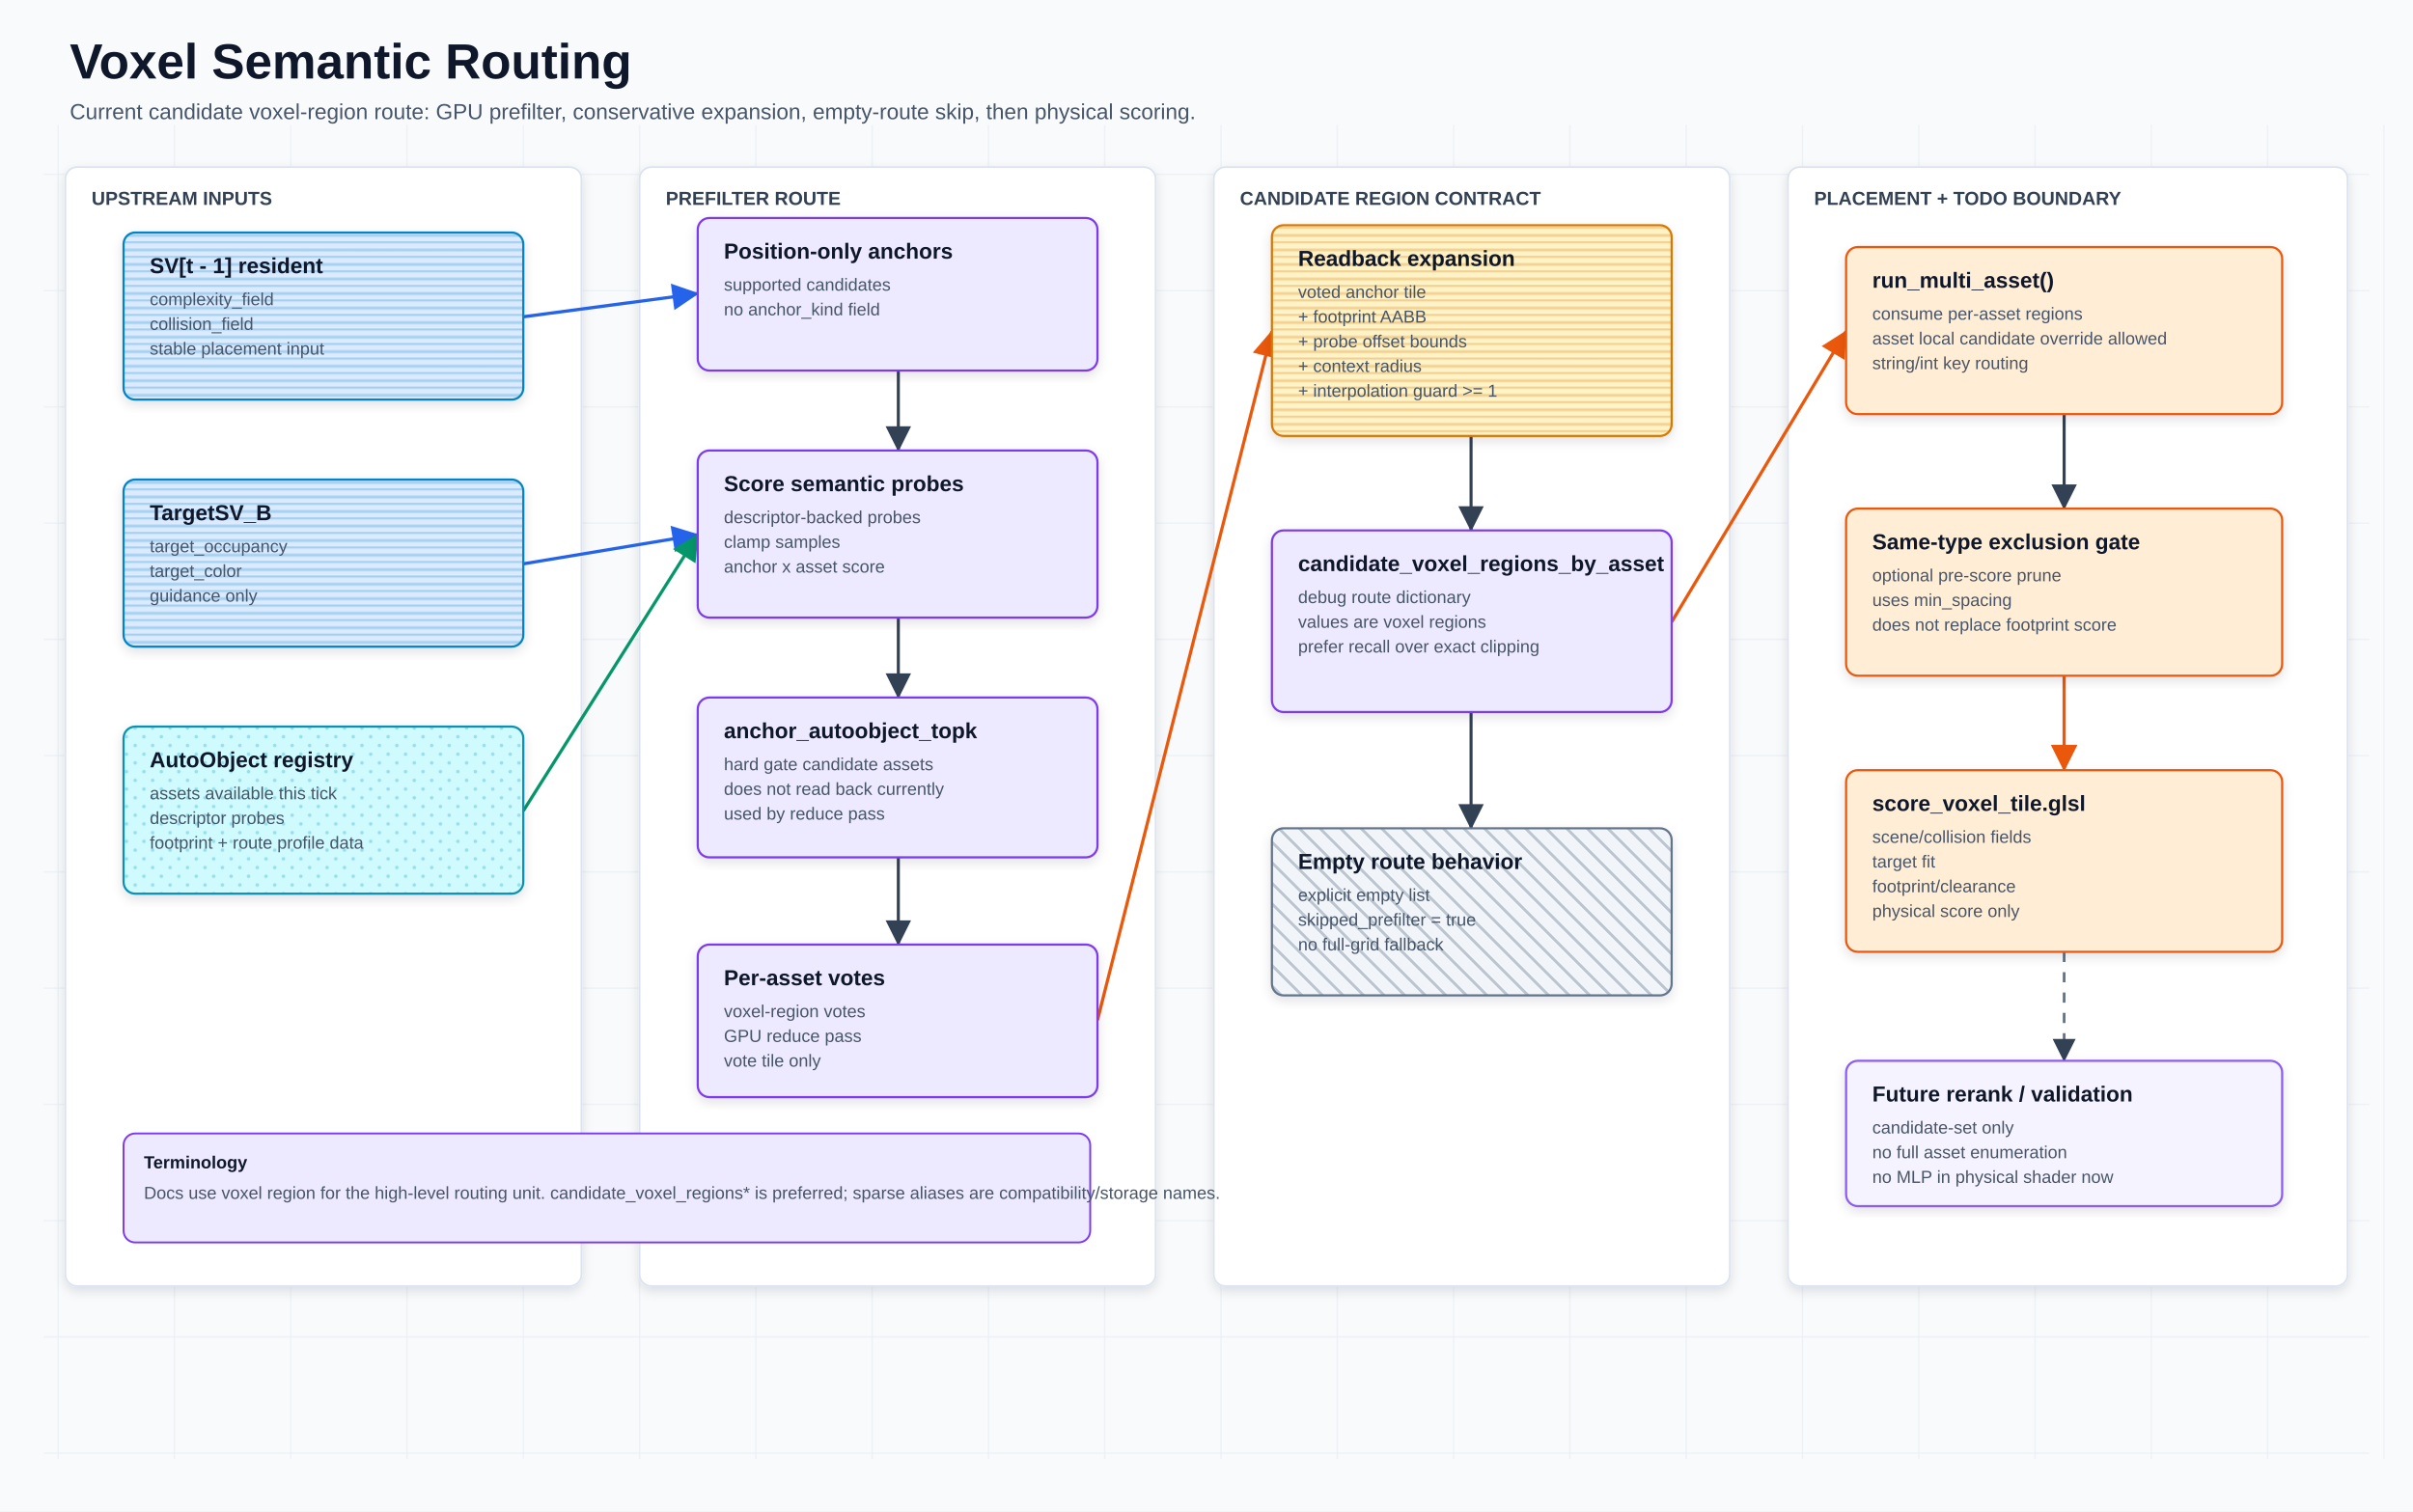
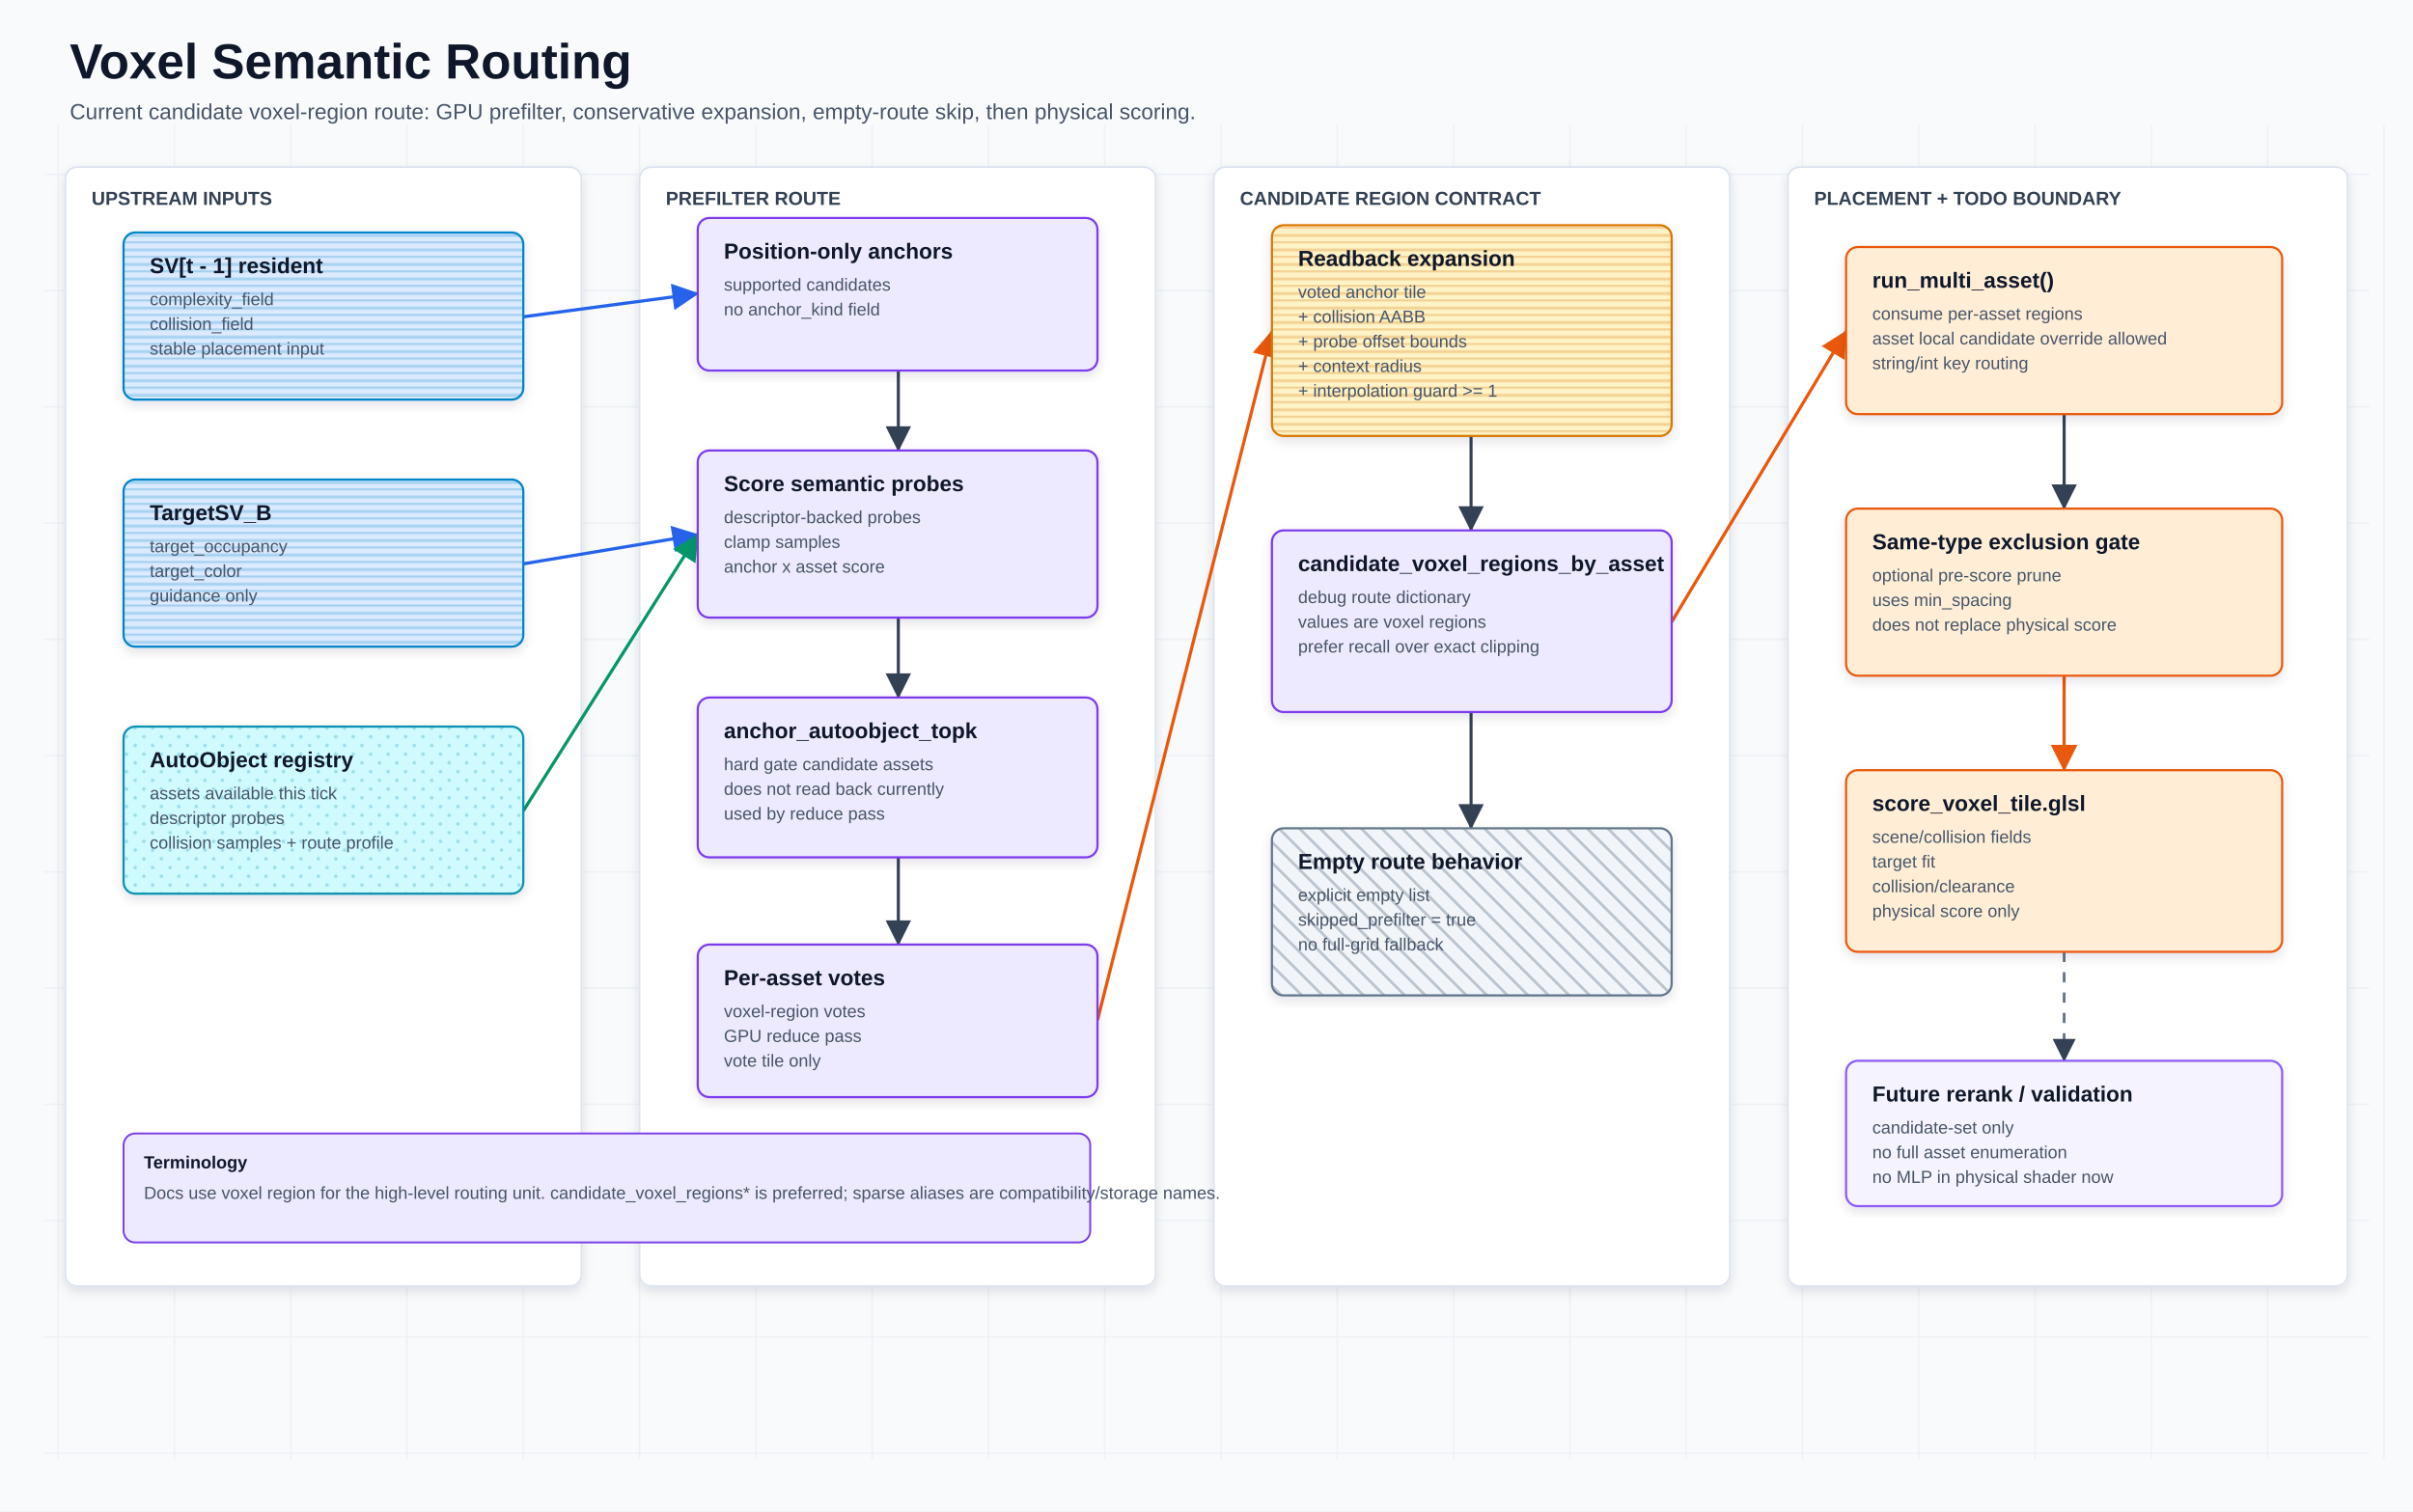
<svg xmlns="http://www.w3.org/2000/svg" width="1660" height="1040" viewBox="0 0 1660 1040" role="img" aria-labelledby="title desc">
  <defs>
    <marker id="arrow" viewBox="0 0 12 12" refX="10.5" refY="6" markerWidth="10" markerHeight="10" orient="auto">
      <path d="M1,1 L11,6 L1,11 Z" fill="#334155" />
    </marker>
    <marker id="arrow-blue" viewBox="0 0 12 12" refX="10.5" refY="6" markerWidth="10" markerHeight="10" orient="auto">
      <path d="M1,1 L11,6 L1,11 Z" fill="#2563eb" />
    </marker>
    <marker id="arrow-green" viewBox="0 0 12 12" refX="10.5" refY="6" markerWidth="10" markerHeight="10" orient="auto">
      <path d="M1,1 L11,6 L1,11 Z" fill="#059669" />
    </marker>
    <marker id="arrow-orange" viewBox="0 0 12 12" refX="10.5" refY="6" markerWidth="10" markerHeight="10" orient="auto">
      <path d="M1,1 L11,6 L1,11 Z" fill="#ea580c" />
    </marker>
    <filter id="shadow" x="-8%" y="-8%" width="116%" height="116%">
      <feDropShadow dx="0" dy="3" stdDeviation="4" flood-color="#0f172a" flood-opacity="0.12" />
    </filter>
    <pattern id="autoobject-dot-bg" patternUnits="userSpaceOnUse" width="12" height="12">
      <rect width="12" height="12" fill="#cffafe" />
      <circle cx="3" cy="3" r="1.25" fill="#0891b2" opacity="0.256" />
      <circle cx="9" cy="9" r="1.25" fill="#0891b2" opacity="0.256" />
    </pattern>
    <pattern id="descriptor-grid" patternUnits="userSpaceOnUse" width="9.333" height="9.333">
      <rect width="9.333" height="9.333" fill="#dcfce7" />
      <path d="M4.667 0H0V4.667" stroke="#16a34a" stroke-width="0.333" opacity="0.258" />
      <path d="M0 4.667L4.667 0" stroke="#16a34a" stroke-width="0.333" opacity="0.258" />
    </pattern>
    <pattern id="sv-stripe-blue" patternUnits="userSpaceOnUse" width="10" height="10">
      <rect width="10" height="10" fill="#dbeafe" />
      <rect y="1" width="10" height="2" fill="#0284c7" opacity="0.235" />
      <rect y="6" width="10" height="1.5" fill="#0284c7" opacity="0.235" />
    </pattern>
    <pattern id="sv-stripe-amber" patternUnits="userSpaceOnUse" width="10" height="10">
      <rect width="10" height="10" fill="#fef3c7" />
      <rect y="1" width="10" height="2" fill="#d97706" opacity="0.264" />
      <rect y="6" width="10" height="1.5" fill="#d97706" opacity="0.264" />
    </pattern>
    <pattern id="note-hatch" patternUnits="userSpaceOnUse" width="10" height="10" patternTransform="rotate(45)">
      <rect width="10" height="10" fill="#f1f5f9" />
      <rect x="0" y="0" width="10" height="2" fill="#64748b" opacity="0.362" />
    </pattern>
  </defs>
  <style>
    :root { color-scheme: light; }
    .bg { fill: #f8fafc; }
    .grid { stroke: #e2e8f0; stroke-width: 1; opacity: 0.7; }
    .title { fill: #0f172a; font: 700 34px "Segoe UI", "Microsoft YaHei", Arial, sans-serif; letter-spacing: 0; }
    .subtitle { fill: #475569; font: 500 15px "Segoe UI", "Microsoft YaHei", Arial, sans-serif; letter-spacing: 0; }
    .lane-title { fill: #334155; font: 700 13px "Segoe UI", "Microsoft YaHei", Arial, sans-serif; letter-spacing: 0; }
    .node-title { fill: #0f172a; font: 700 15px "Segoe UI", "Microsoft YaHei", Arial, sans-serif; letter-spacing: 0; }
    .small { fill: #475569; font: 500 12px "Segoe UI", "Microsoft YaHei", Arial, sans-serif; letter-spacing: 0; }
    .mono { fill: #334155; font: 600 11px Consolas, "Cascadia Mono", monospace; letter-spacing: 0; }
    .note-text { fill: #0f172a; font: 600 12px "Segoe UI", "Microsoft YaHei", Arial, sans-serif; letter-spacing: 0; }
    .lane { fill: #ffffff; stroke: #dbe3ef; stroke-width: 1.2; filter: url(#shadow); }
    .node { stroke-width: 1.5; filter: url(#shadow); }
    .edge { stroke: #334155; stroke-width: 2.1; fill: none; marker-end: url(#arrow); }
    .edge-blue { stroke: #2563eb; stroke-width: 2.2; fill: none; marker-end: url(#arrow-blue); }
    .edge-green { stroke: #059669; stroke-width: 2.2; fill: none; marker-end: url(#arrow-green); }
    .edge-orange { stroke: #ea580c; stroke-width: 2.2; fill: none; marker-end: url(#arrow-orange); }
    .edge-dash { stroke: #64748b; stroke-width: 1.9; fill: none; stroke-dasharray: 7 7; marker-end: url(#arrow); }
    .edge-warn { stroke: #dc2626; stroke-width: 2; fill: none; stroke-dasharray: 8 6; marker-end: url(#arrow); }
  </style>
  <rect class="bg" x="0" y="0" width="1660" height="1040" />
  <g opacity="0.65">
    <line class="grid" x1="40" y1="86" x2="40" y2="1004" />
    <line class="grid" x1="120" y1="86" x2="120" y2="1004" />
    <line class="grid" x1="200" y1="86" x2="200" y2="1004" />
    <line class="grid" x1="280" y1="86" x2="280" y2="1004" />
    <line class="grid" x1="360" y1="86" x2="360" y2="1004" />
    <line class="grid" x1="440" y1="86" x2="440" y2="1004" />
    <line class="grid" x1="520" y1="86" x2="520" y2="1004" />
    <line class="grid" x1="600" y1="86" x2="600" y2="1004" />
    <line class="grid" x1="680" y1="86" x2="680" y2="1004" />
    <line class="grid" x1="760" y1="86" x2="760" y2="1004" />
    <line class="grid" x1="840" y1="86" x2="840" y2="1004" />
    <line class="grid" x1="920" y1="86" x2="920" y2="1004" />
    <line class="grid" x1="1000" y1="86" x2="1000" y2="1004" />
    <line class="grid" x1="1080" y1="86" x2="1080" y2="1004" />
    <line class="grid" x1="1160" y1="86" x2="1160" y2="1004" />
    <line class="grid" x1="1240" y1="86" x2="1240" y2="1004" />
    <line class="grid" x1="1320" y1="86" x2="1320" y2="1004" />
    <line class="grid" x1="1400" y1="86" x2="1400" y2="1004" />
    <line class="grid" x1="1480" y1="86" x2="1480" y2="1004" />
    <line class="grid" x1="1560" y1="86" x2="1560" y2="1004" />
    <line class="grid" x1="1640" y1="86" x2="1640" y2="1004" />
    <line class="grid" x1="30" y1="120" x2="1630" y2="120" />
    <line class="grid" x1="30" y1="200" x2="1630" y2="200" />
    <line class="grid" x1="30" y1="280" x2="1630" y2="280" />
    <line class="grid" x1="30" y1="360" x2="1630" y2="360" />
    <line class="grid" x1="30" y1="440" x2="1630" y2="440" />
    <line class="grid" x1="30" y1="520" x2="1630" y2="520" />
    <line class="grid" x1="30" y1="600" x2="1630" y2="600" />
    <line class="grid" x1="30" y1="680" x2="1630" y2="680" />
    <line class="grid" x1="30" y1="760" x2="1630" y2="760" />
    <line class="grid" x1="30" y1="840" x2="1630" y2="840" />
    <line class="grid" x1="30" y1="920" x2="1630" y2="920" />
    <line class="grid" x1="30" y1="1000" x2="1630" y2="1000" />
  </g>
  <text class="title" x="48" y="54">Voxel Semantic Routing</text>
  <text class="subtitle" x="48" y="82">Current candidate voxel-region route: GPU prefilter, conservative expansion, empty-route skip, then physical scoring.</text>
  <g>
    <rect class="lane" x="45" y="115" width="355" height="770" rx="8" />
    <text class="lane-title" x="63" y="141">UPSTREAM INPUTS</text>
    <rect class="lane" x="440" y="115" width="355" height="770" rx="8" />
    <text class="lane-title" x="458" y="141">PREFILTER ROUTE</text>
    <rect class="lane" x="835" y="115" width="355" height="770" rx="8" />
    <text class="lane-title" x="853" y="141">CANDIDATE REGION CONTRACT</text>
    <rect class="lane" x="1230" y="115" width="385" height="770" rx="8" />
    <text class="lane-title" x="1248" y="141">PLACEMENT + TODO BOUNDARY</text>
  </g>
  <g>
    <path class="edge-blue" d="M 360 218 L 480 202" />
    <path class="edge-blue" d="M 360 388 L 480 368" />
    <path class="edge-green" d="M 360 558 L 480 368" />
    <path class="edge" d="M 618 255 L 618 310" />
    <path class="edge" d="M 618 425 L 618 480" />
    <path class="edge" d="M 618 590 L 618 650" />
    <path class="edge-orange" d="M 755 702 L 875 228" />
    <path class="edge" d="M 1012 300 L 1012 365" />
    <path class="edge" d="M 1012 490 L 1012 570" />
    <path class="edge-orange" d="M 1150 428 L 1270 228" />
    <path class="edge" d="M 1420 285 L 1420 350" />
    <path class="edge-orange" d="M 1420 465 L 1420 530" />
    <path class="edge-dash" d="M 1420 655 L 1420 730" />
  </g>
  <g>
    <g id="sv[t---1]-resident">
      <rect class="node" x="85" y="160" width="275" height="115" rx="8" fill="url(#sv-stripe-blue)" stroke="#0284c7" />
      <text class="node-title" x="103" y="188">SV[t - 1] resident</text>
      <text class="small">
        <tspan x="103" y="210">complexity_field</tspan>
        <tspan x="103" y="227">collision_field</tspan>
        <tspan x="103" y="244">stable placement input</tspan>
      </text>
    </g>
    <g id="targetsv_b">
      <rect class="node" x="85" y="330" width="275" height="115" rx="8" fill="url(#sv-stripe-blue)" stroke="#0284c7" />
      <text class="node-title" x="103" y="358">TargetSV_B</text>
      <text class="small">
        <tspan x="103" y="380">target_occupancy</tspan>
        <tspan x="103" y="397">target_color</tspan>
        <tspan x="103" y="414">guidance only</tspan>
      </text>
    </g>
    <g id="autoobject-registry">
      <rect class="node" x="85" y="500" width="275" height="115" rx="8" fill="url(#autoobject-dot-bg)" stroke="#0891b2" />
      <text class="node-title" x="103" y="528">AutoObject registry</text>
      <text class="small">
        <tspan x="103" y="550">assets available this tick</tspan>
        <tspan x="103" y="567">descriptor probes</tspan>
-         <tspan x="103" y="584">footprint + route profile data</tspan>
+         <tspan x="103" y="584">collision samples + route profile</tspan>
      </text>
    </g>
    <g id="position-only-anchors">
      <rect class="node" x="480" y="150" width="275" height="105" rx="8" fill="#ede9fe" stroke="#7c3aed" />
      <text class="node-title" x="498" y="178">Position-only anchors</text>
      <text class="small">
        <tspan x="498" y="200">supported candidates</tspan>
        <tspan x="498" y="217">no anchor_kind field</tspan>
      </text>
    </g>
    <g id="score-semantic-probes">
      <rect class="node" x="480" y="310" width="275" height="115" rx="8" fill="#ede9fe" stroke="#7c3aed" />
      <text class="node-title" x="498" y="338">Score semantic probes</text>
      <text class="small">
        <tspan x="498" y="360">descriptor-backed probes</tspan>
        <tspan x="498" y="377">clamp samples</tspan>
        <tspan x="498" y="394">anchor x asset score</tspan>
      </text>
    </g>
    <g id="anchor_autoobject_topk">
      <rect class="node" x="480" y="480" width="275" height="110" rx="8" fill="#ede9fe" stroke="#7c3aed" />
      <text class="node-title" x="498" y="508">anchor_autoobject_topk</text>
      <text class="small">
        <tspan x="498" y="530">hard gate candidate assets</tspan>
        <tspan x="498" y="547">does not read back currently</tspan>
        <tspan x="498" y="564">used by reduce pass</tspan>
      </text>
    </g>
    <g id="per-asset-votes">
      <rect class="node" x="480" y="650" width="275" height="105" rx="8" fill="#ede9fe" stroke="#7c3aed" />
      <text class="node-title" x="498" y="678">Per-asset votes</text>
      <text class="small">
        <tspan x="498" y="700">voxel-region votes</tspan>
        <tspan x="498" y="717">GPU reduce pass</tspan>
        <tspan x="498" y="734">vote tile only</tspan>
      </text>
    </g>
    <g id="readback-expansion">
      <rect class="node" x="875" y="155" width="275" height="145" rx="8" fill="url(#sv-stripe-amber)" stroke="#d97706" />
      <text class="node-title" x="893" y="183">Readback expansion</text>
      <text class="small">
        <tspan x="893" y="205">voted anchor tile</tspan>
-         <tspan x="893" y="222">+ footprint AABB</tspan>
+         <tspan x="893" y="222">+ collision AABB</tspan>
        <tspan x="893" y="239">+ probe offset bounds</tspan>
        <tspan x="893" y="256">+ context radius</tspan>
        <tspan x="893" y="273">+ interpolation guard &gt;= 1</tspan>
      </text>
    </g>
    <g id="candidate_voxel_regions_by_asset">
      <rect class="node" x="875" y="365" width="275" height="125" rx="8" fill="#ede9fe" stroke="#7c3aed" />
      <text class="node-title" x="893" y="393">candidate_voxel_regions_by_asset</text>
      <text class="small">
        <tspan x="893" y="415">debug route dictionary</tspan>
        <tspan x="893" y="432">values are voxel regions</tspan>
        <tspan x="893" y="449">prefer recall over exact clipping</tspan>
      </text>
    </g>
    <g id="empty-route-behavior">
      <rect class="node" x="875" y="570" width="275" height="115" rx="8" fill="url(#note-hatch)" stroke="#64748b" />
      <text class="node-title" x="893" y="598">Empty route behavior</text>
      <text class="small">
        <tspan x="893" y="620">explicit empty list</tspan>
        <tspan x="893" y="637">skipped_prefilter = true</tspan>
        <tspan x="893" y="654">no full-grid fallback</tspan>
      </text>
    </g>
    <g id="run_multi_asset()">
      <rect class="node" x="1270" y="170" width="300" height="115" rx="8" fill="#ffedd5" stroke="#ea580c" />
      <text class="node-title" x="1288" y="198">run_multi_asset()</text>
      <text class="small">
        <tspan x="1288" y="220">consume per-asset regions</tspan>
        <tspan x="1288" y="237">asset local candidate override allowed</tspan>
        <tspan x="1288" y="254">string/int key routing</tspan>
      </text>
    </g>
    <g id="same-type-exclusion-gate">
      <rect class="node" x="1270" y="350" width="300" height="115" rx="8" fill="#ffedd5" stroke="#ea580c" />
      <text class="node-title" x="1288" y="378">Same-type exclusion gate</text>
      <text class="small">
        <tspan x="1288" y="400">optional pre-score prune</tspan>
        <tspan x="1288" y="417">uses min_spacing</tspan>
-         <tspan x="1288" y="434">does not replace footprint score</tspan>
+         <tspan x="1288" y="434">does not replace physical score</tspan>
      </text>
    </g>
    <g id="score_voxel_tile.glsl">
      <rect class="node" x="1270" y="530" width="300" height="125" rx="8" fill="#ffedd5" stroke="#ea580c" />
      <text class="node-title" x="1288" y="558">score_voxel_tile.glsl</text>
      <text class="small">
        <tspan x="1288" y="580">scene/collision fields</tspan>
        <tspan x="1288" y="597">target fit</tspan>
-         <tspan x="1288" y="614">footprint/clearance</tspan>
+         <tspan x="1288" y="614">collision/clearance</tspan>
        <tspan x="1288" y="631">physical score only</tspan>
      </text>
    </g>
    <g id="future-rerank-/-validation">
      <rect class="node" x="1270" y="730" width="300" height="100" rx="8" fill="#f5f3ff" stroke="#8b5cf6" />
      <text class="node-title" x="1288" y="758">Future rerank / validation</text>
      <text class="small">
        <tspan x="1288" y="780">candidate-set only</tspan>
        <tspan x="1288" y="797">no full asset enumeration</tspan>
        <tspan x="1288" y="814">no MLP in physical shader now</tspan>
      </text>
    </g>
  </g>
  <g>
    <g>
      <rect x="85" y="780" width="665" height="75" rx="8" fill="#ede9fe" stroke="#7c3aed" stroke-width="1.3" />
      <text class="note-text" x="99" y="804">Terminology</text>
      <text class="small">
        <tspan x="99" y="825">Docs use voxel region for the high-level routing unit. candidate_voxel_regions* is preferred; sparse aliases are compatibility/storage names.</tspan>
      </text>
    </g>
  </g>
</svg>
